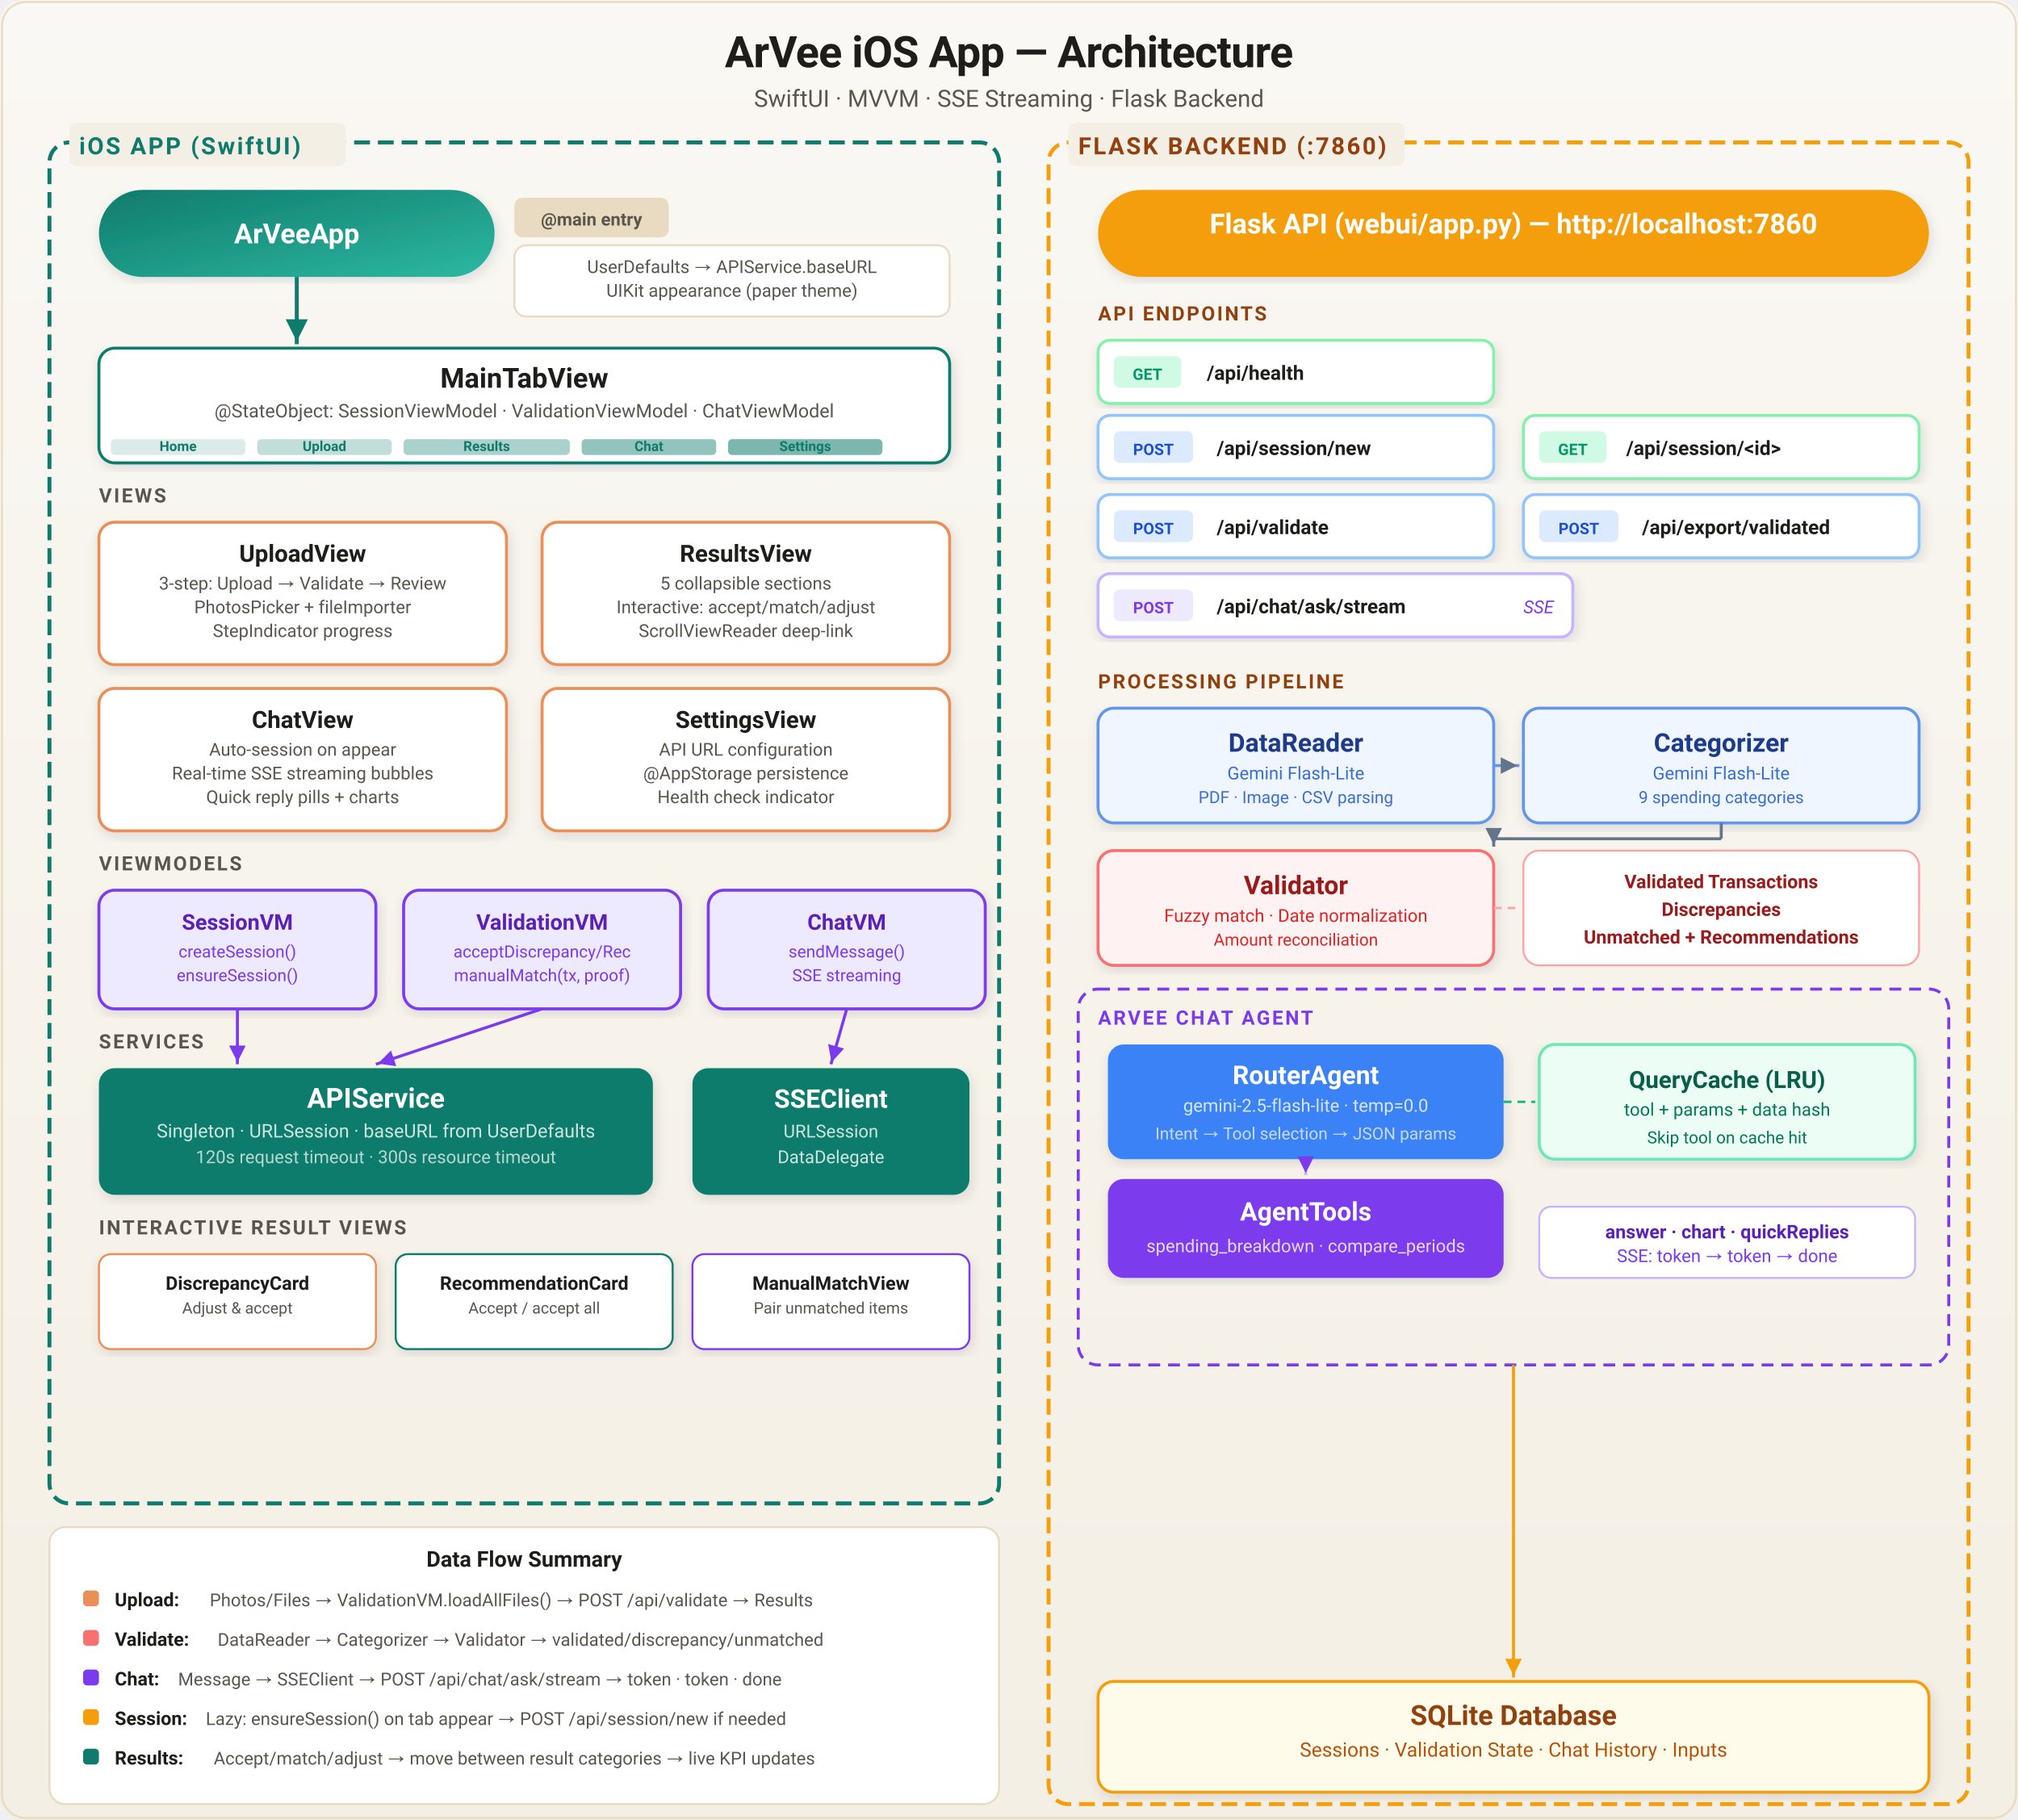
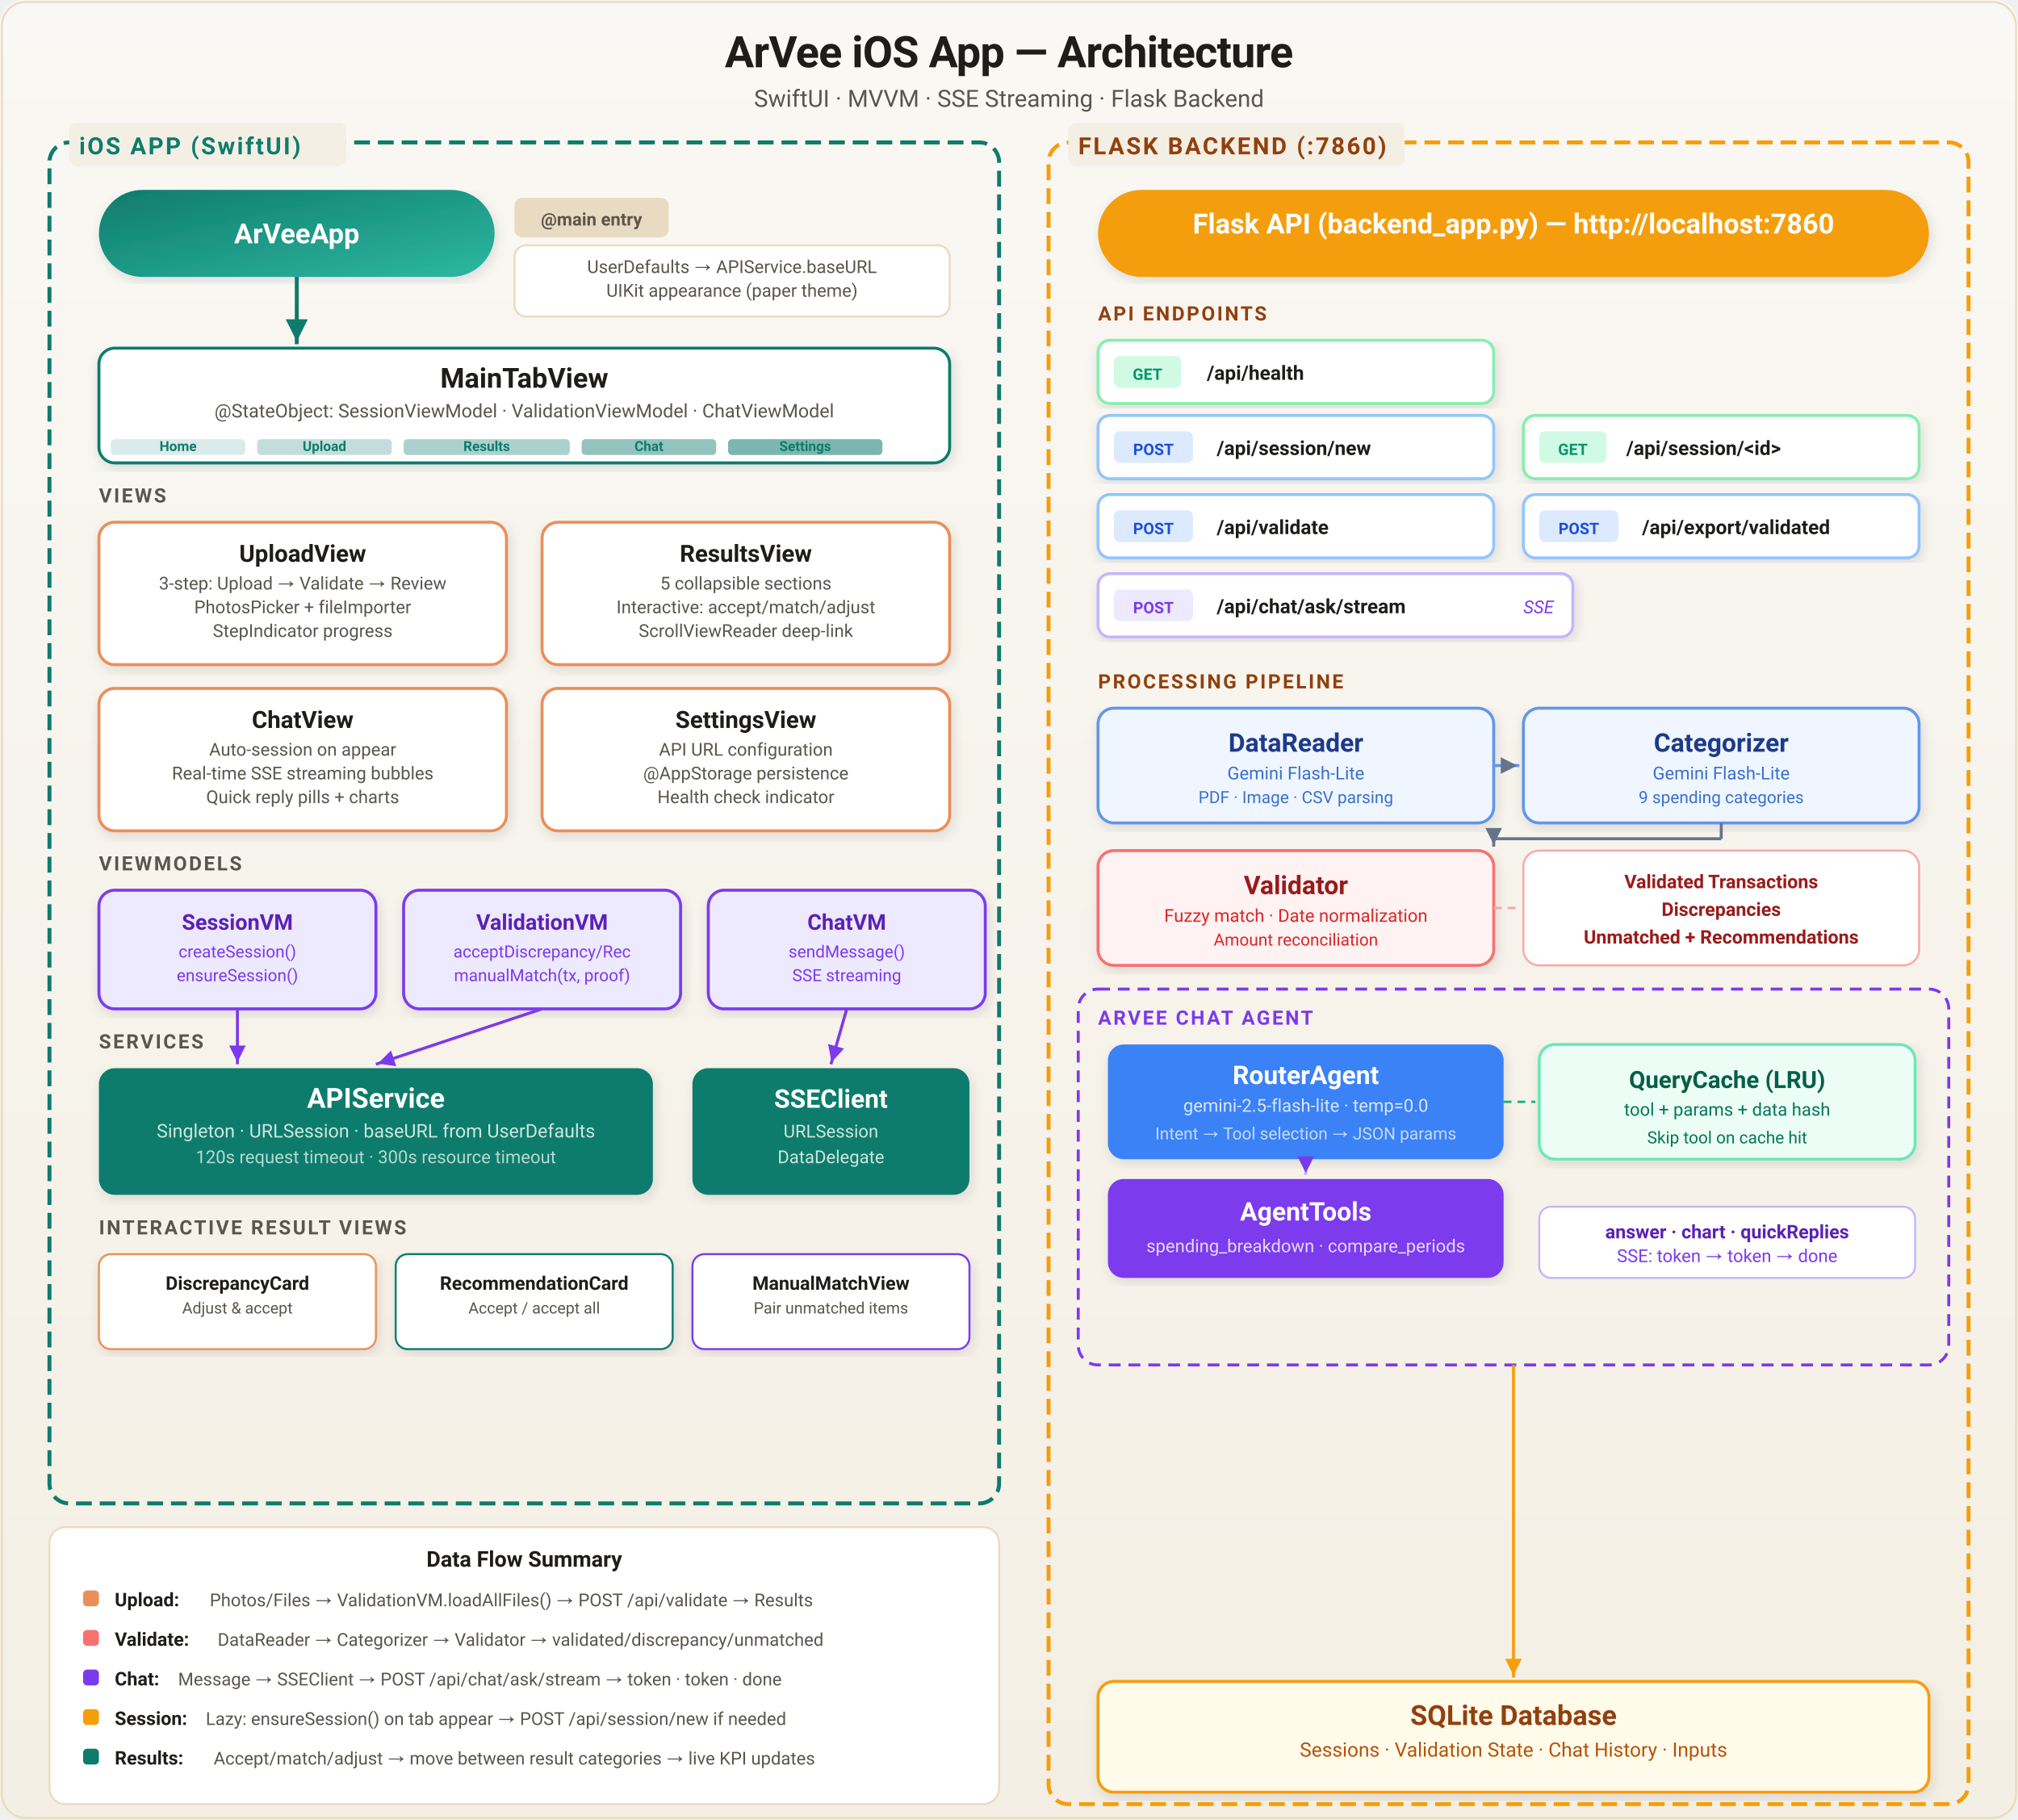
<svg xmlns="http://www.w3.org/2000/svg" viewBox="0 0 1020 920" font-family="-apple-system, BlinkMacSystemFont, 'Segoe UI', Roboto, Helvetica, Arial, sans-serif">
  <defs>
    <filter id="shadow" x="-4%" y="-4%" width="108%" height="112%">
      <feDropShadow dx="1" dy="2" stdDeviation="3" flood-color="#1e293b" flood-opacity="0.12" />
    </filter>
    <marker id="arrow" viewBox="0 0 10 10" refX="9" refY="5" markerWidth="7" markerHeight="7" orient="auto-start-reverse">
      <path d="M 0 1 L 8 5 L 0 9 z" fill="#64748B" />
    </marker>
    <marker id="arrow-teal" viewBox="0 0 10 10" refX="9" refY="5" markerWidth="7" markerHeight="7" orient="auto-start-reverse">
      <path d="M 0 1 L 8 5 L 0 9 z" fill="#0F7B6C" />
    </marker>
    <marker id="arrow-amber" viewBox="0 0 10 10" refX="9" refY="5" markerWidth="7" markerHeight="7" orient="auto-start-reverse">
      <path d="M 0 1 L 8 5 L 0 9 z" fill="#F59E0B" />
    </marker>
    <marker id="arrow-purple" viewBox="0 0 10 10" refX="9" refY="5" markerWidth="7" markerHeight="7" orient="auto-start-reverse">
      <path d="M 0 1 L 8 5 L 0 9 z" fill="#7C3AED" />
    </marker>
    <marker id="arrow-coral" viewBox="0 0 10 10" refX="9" refY="5" markerWidth="7" markerHeight="7" orient="auto-start-reverse">
      <path d="M 0 1 L 8 5 L 0 9 z" fill="#EA8F58" />
    </marker>
    <linearGradient id="bg-grad" x1="0" y1="0" x2="0" y2="1">
      <stop offset="0%" stop-color="#FAF8F4" />
      <stop offset="100%" stop-color="#F4EFE4" />
    </linearGradient>
    <linearGradient id="teal-grad" x1="0" y1="0" x2="1" y2="1">
      <stop offset="0%" stop-color="#0F7B6C" />
      <stop offset="100%" stop-color="#2DB8A2" />
    </linearGradient>
  </defs>
  <rect width="1020" height="920" fill="url(#bg-grad)" rx="12" />
  <rect x="1" y="1" width="1018" height="918" fill="none" stroke="#E9DBC1" rx="12" stroke-width="1" />
  <text x="510" y="34" text-anchor="middle" font-size="22" font-weight="700" fill="#1F1D1A" letter-spacing="-0.3">ArVee iOS App — Architecture</text>
  <text x="510" y="54" text-anchor="middle" font-size="12" fill="#5A554D">
    SwiftUI · MVVM · SSE Streaming · Flask Backend</text>
  <rect x="25" y="72" width="480" height="688" rx="10" fill="none" stroke="#0F7B6C" stroke-width="2" stroke-dasharray="8 4" />
  <rect x="35" y="62" width="140" height="22" rx="4" fill="#F4EFE4" />
  <text x="40" y="78" font-size="12" font-weight="700" fill="#0F7B6C" letter-spacing="1">iOS APP (SwiftUI)</text>
  <rect x="50" y="96" width="200" height="44" rx="22" fill="url(#teal-grad)" filter="url(#shadow)" />
  <text x="150" y="123" text-anchor="middle" font-size="14" font-weight="600" fill="white">ArVeeApp</text>
  <rect x="260" y="100" width="78" height="20" rx="4" fill="#E9DBC1" />
  <text x="299" y="114" text-anchor="middle" font-size="9" font-weight="600" fill="#5A554D">@main entry</text>
  <rect x="260" y="124" width="220" height="36" rx="6" fill="white" stroke="#E9DBC1" stroke-width="1" />
  <text x="370" y="138" text-anchor="middle" font-size="9" fill="#5A554D">UserDefaults → APIService.baseURL</text>
  <text x="370" y="150" text-anchor="middle" font-size="9" fill="#5A554D">UIKit appearance (paper theme)</text>
  <line x1="150" y1="140" x2="150" y2="174" stroke="#0F7B6C" stroke-width="2" marker-end="url(#arrow-teal)" />
  <rect x="50" y="176" width="430" height="58" rx="8" fill="white" stroke="#0F7B6C" stroke-width="1.5" filter="url(#shadow)" />
  <text x="265" y="196" text-anchor="middle" font-size="14" font-weight="700" fill="#1F1D1A">MainTabView</text>
  <text x="265" y="211" text-anchor="middle" font-size="9.5" fill="#5A554D">
    @StateObject: SessionViewModel · ValidationViewModel · ChatViewModel</text>
  <rect x="56" y="222" width="68" height="8" rx="2" fill="#0F7B6C" opacity="0.15" />
  <text x="90" y="228" text-anchor="middle" font-size="7" font-weight="600" fill="#0F7B6C">Home</text>
  <rect x="130" y="222" width="68" height="8" rx="2" fill="#0F7B6C" opacity="0.25" />
  <text x="164" y="228" text-anchor="middle" font-size="7" font-weight="600" fill="#0F7B6C">Upload</text>
  <rect x="204" y="222" width="84" height="8" rx="2" fill="#0F7B6C" opacity="0.35" />
  <text x="246" y="228" text-anchor="middle" font-size="7" font-weight="600" fill="#0F7B6C">Results</text>
  <rect x="294" y="222" width="68" height="8" rx="2" fill="#0F7B6C" opacity="0.45" />
  <text x="328" y="228" text-anchor="middle" font-size="7" font-weight="600" fill="#0F7B6C">Chat</text>
  <rect x="368" y="222" width="78" height="8" rx="2" fill="#0F7B6C" opacity="0.55" />
  <text x="407" y="228" text-anchor="middle" font-size="7" font-weight="600" fill="#0F7B6C">Settings</text>
  <text x="50" y="254" font-size="10" font-weight="700" fill="#5A554D" letter-spacing="1">VIEWS</text>
  <rect x="50" y="264" width="206" height="72" rx="8" fill="white" stroke="#EA8F58" stroke-width="1.5" filter="url(#shadow)" />
  <text x="153" y="284" text-anchor="middle" font-size="12" font-weight="600" fill="#1F1D1A">UploadView</text>
  <text x="153" y="298" text-anchor="middle" font-size="9" fill="#5A554D">3-step: Upload → Validate → Review</text>
  <text x="153" y="310" text-anchor="middle" font-size="9" fill="#5A554D">PhotosPicker + fileImporter</text>
  <text x="153" y="322" text-anchor="middle" font-size="9" fill="#5A554D">StepIndicator progress</text>
  <rect x="274" y="264" width="206" height="72" rx="8" fill="white" stroke="#EA8F58" stroke-width="1.5" filter="url(#shadow)" />
  <text x="377" y="284" text-anchor="middle" font-size="12" font-weight="600" fill="#1F1D1A">ResultsView</text>
  <text x="377" y="298" text-anchor="middle" font-size="9" fill="#5A554D">5 collapsible sections</text>
  <text x="377" y="310" text-anchor="middle" font-size="9" fill="#5A554D">Interactive: accept/match/adjust</text>
  <text x="377" y="322" text-anchor="middle" font-size="9" fill="#5A554D">ScrollViewReader deep-link</text>
  <rect x="50" y="348" width="206" height="72" rx="8" fill="white" stroke="#EA8F58" stroke-width="1.5" filter="url(#shadow)" />
  <text x="153" y="368" text-anchor="middle" font-size="12" font-weight="600" fill="#1F1D1A">ChatView</text>
  <text x="153" y="382" text-anchor="middle" font-size="9" fill="#5A554D">Auto-session on appear</text>
  <text x="153" y="394" text-anchor="middle" font-size="9" fill="#5A554D">Real-time SSE streaming bubbles</text>
  <text x="153" y="406" text-anchor="middle" font-size="9" fill="#5A554D">Quick reply pills + charts</text>
  <rect x="274" y="348" width="206" height="72" rx="8" fill="white" stroke="#EA8F58" stroke-width="1.5" filter="url(#shadow)" />
  <text x="377" y="368" text-anchor="middle" font-size="12" font-weight="600" fill="#1F1D1A">SettingsView</text>
  <text x="377" y="382" text-anchor="middle" font-size="9" fill="#5A554D">API URL configuration</text>
  <text x="377" y="394" text-anchor="middle" font-size="9" fill="#5A554D">@AppStorage persistence</text>
  <text x="377" y="406" text-anchor="middle" font-size="9" fill="#5A554D">Health check indicator</text>
  <text x="50" y="440" font-size="10" font-weight="700" fill="#5A554D" letter-spacing="1">VIEWMODELS</text>
  <rect x="50" y="450" width="140" height="60" rx="8" fill="#EDE9FE" stroke="#7C3AED" stroke-width="1.5" filter="url(#shadow)" />
  <text x="120" y="470" text-anchor="middle" font-size="11" font-weight="600" fill="#5B21B6">SessionVM</text>
  <text x="120" y="484" text-anchor="middle" font-size="8.5" fill="#7C3AED">createSession()</text>
  <text x="120" y="496" text-anchor="middle" font-size="8.5" fill="#7C3AED">ensureSession()</text>
  <rect x="204" y="450" width="140" height="60" rx="8" fill="#EDE9FE" stroke="#7C3AED" stroke-width="1.5" filter="url(#shadow)" />
  <text x="274" y="470" text-anchor="middle" font-size="11" font-weight="600" fill="#5B21B6">ValidationVM</text>
  <text x="274" y="484" text-anchor="middle" font-size="8.5" fill="#7C3AED">acceptDiscrepancy/Rec</text>
  <text x="274" y="496" text-anchor="middle" font-size="8.5" fill="#7C3AED">manualMatch(tx, proof)</text>
  <rect x="358" y="450" width="140" height="60" rx="8" fill="#EDE9FE" stroke="#7C3AED" stroke-width="1.5" filter="url(#shadow)" />
  <text x="428" y="470" text-anchor="middle" font-size="11" font-weight="600" fill="#5B21B6">ChatVM</text>
  <text x="428" y="484" text-anchor="middle" font-size="8.5" fill="#7C3AED">sendMessage()</text>
  <text x="428" y="496" text-anchor="middle" font-size="8.5" fill="#7C3AED">SSE streaming</text>
  <text x="50" y="530" font-size="10" font-weight="700" fill="#5A554D" letter-spacing="1">SERVICES</text>
  <rect x="50" y="540" width="280" height="64" rx="8" fill="#0F7B6C" filter="url(#shadow)" />
  <text x="190" y="560" text-anchor="middle" font-size="14" font-weight="700" fill="white">APIService</text>
  <text x="190" y="575" text-anchor="middle" font-size="9.5" fill="rgba(255,255,255,0.8)">
    Singleton · URLSession · baseURL from UserDefaults</text>
  <text x="190" y="588" text-anchor="middle" font-size="9" fill="rgba(255,255,255,0.7)">
    120s request timeout · 300s resource timeout</text>
  <rect x="350" y="540" width="140" height="64" rx="8" fill="#0F7B6C" filter="url(#shadow)" />
  <text x="420" y="560" text-anchor="middle" font-size="13" font-weight="600" fill="white">SSEClient</text>
  <text x="420" y="575" text-anchor="middle" font-size="9" fill="rgba(255,255,255,0.8)">URLSession</text>
  <text x="420" y="588" text-anchor="middle" font-size="9" fill="rgba(255,255,255,0.8)">DataDelegate</text>
  <line x1="120" y1="510" x2="120" y2="538" stroke="#7C3AED" stroke-width="1.5" marker-end="url(#arrow-purple)" />
  <line x1="274" y1="510" x2="190" y2="538" stroke="#7C3AED" stroke-width="1.5" marker-end="url(#arrow-purple)" />
  <line x1="428" y1="510" x2="420" y2="538" stroke="#7C3AED" stroke-width="1.5" marker-end="url(#arrow-purple)" />
  <text x="50" y="624" font-size="10" font-weight="700" fill="#5A554D" letter-spacing="1">INTERACTIVE RESULT VIEWS</text>
  <rect x="50" y="634" width="140" height="48" rx="6" fill="white" stroke="#EA8F58" stroke-width="1" filter="url(#shadow)" />
  <text x="120" y="652" text-anchor="middle" font-size="9.5" font-weight="600" fill="#1F1D1A">DiscrepancyCard</text>
  <text x="120" y="664" text-anchor="middle" font-size="8" fill="#5A554D">Adjust &amp; accept</text>
  <rect x="200" y="634" width="140" height="48" rx="6" fill="white" stroke="#0F7B6C" stroke-width="1" filter="url(#shadow)" />
  <text x="270" y="652" text-anchor="middle" font-size="9.5" font-weight="600" fill="#1F1D1A">RecommendationCard</text>
  <text x="270" y="664" text-anchor="middle" font-size="8" fill="#5A554D">Accept / accept all</text>
  <rect x="350" y="634" width="140" height="48" rx="6" fill="white" stroke="#7C3AED" stroke-width="1" filter="url(#shadow)" />
  <text x="420" y="652" text-anchor="middle" font-size="9.5" font-weight="600" fill="#1F1D1A">ManualMatchView</text>
  <text x="420" y="664" text-anchor="middle" font-size="8" fill="#5A554D">Pair unmatched items</text>
  <rect x="530" y="72" width="465" height="840" rx="10" fill="none" stroke="#F59E0B" stroke-width="2" stroke-dasharray="8 4" />
  <rect x="540" y="62" width="170" height="22" rx="4" fill="#F4EFE4" />
  <text x="545" y="78" font-size="12" font-weight="700" fill="#92400E" letter-spacing="1">FLASK BACKEND (:7860)</text>
  <rect x="555" y="96" width="420" height="44" rx="22" fill="#F59E0B" filter="url(#shadow)" />
  <text x="765" y="118" text-anchor="middle" font-size="14" font-weight="600" fill="white">
-     Flask API (webui/app.py) — http://localhost:7860</text>
+       Flask API (backend_app.py) — http://localhost:7860</text>
  <text x="555" y="162" font-size="10" font-weight="700" fill="#92400E" letter-spacing="1">API ENDPOINTS</text>
  <rect x="555" y="172" width="200" height="32" rx="6" fill="white" stroke="#86EFAC" stroke-width="1.5" filter="url(#shadow)" />
  <rect x="563" y="180" width="34" height="16" rx="3" fill="#D1FAE5" />
  <text x="580" y="192" text-anchor="middle" font-size="8" font-weight="700" fill="#059669">GET</text>
  <text x="610" y="192" font-size="10" font-weight="600" fill="#1F1D1A">/api/health</text>
  <rect x="555" y="210" width="200" height="32" rx="6" fill="white" stroke="#93C5FD" stroke-width="1.5" filter="url(#shadow)" />
  <rect x="563" y="218" width="40" height="16" rx="3" fill="#DBEAFE" />
  <text x="583" y="230" text-anchor="middle" font-size="8" font-weight="700" fill="#1D4ED8">POST</text>
  <text x="615" y="230" font-size="10" font-weight="600" fill="#1F1D1A">/api/session/new</text>
  <rect x="770" y="210" width="200" height="32" rx="6" fill="white" stroke="#86EFAC" stroke-width="1.5" filter="url(#shadow)" />
  <rect x="778" y="218" width="34" height="16" rx="3" fill="#D1FAE5" />
  <text x="795" y="230" text-anchor="middle" font-size="8" font-weight="700" fill="#059669">GET</text>
  <text x="822" y="230" font-size="10" font-weight="600" fill="#1F1D1A">/api/session/&lt;id&gt;</text>
  <rect x="555" y="250" width="200" height="32" rx="6" fill="white" stroke="#93C5FD" stroke-width="1.5" filter="url(#shadow)" />
  <rect x="563" y="258" width="40" height="16" rx="3" fill="#DBEAFE" />
  <text x="583" y="270" text-anchor="middle" font-size="8" font-weight="700" fill="#1D4ED8">POST</text>
  <text x="615" y="270" font-size="10" font-weight="600" fill="#1F1D1A">/api/validate</text>
  <rect x="555" y="290" width="240" height="32" rx="6" fill="white" stroke="#C4B5FD" stroke-width="1.5" filter="url(#shadow)" />
  <rect x="563" y="298" width="40" height="16" rx="3" fill="#EDE9FE" />
  <text x="583" y="310" text-anchor="middle" font-size="8" font-weight="700" fill="#7C3AED">POST</text>
  <text x="615" y="310" font-size="10" font-weight="600" fill="#1F1D1A">/api/chat/ask/stream</text>
  <text x="770" y="310" font-size="9" fill="#7C3AED" font-style="italic">SSE</text>
  <rect x="770" y="250" width="200" height="32" rx="6" fill="white" stroke="#93C5FD" stroke-width="1.5" filter="url(#shadow)" />
  <rect x="778" y="258" width="40" height="16" rx="3" fill="#DBEAFE" />
  <text x="798" y="270" text-anchor="middle" font-size="8" font-weight="700" fill="#1D4ED8">POST</text>
  <text x="830" y="270" font-size="10" font-weight="600" fill="#1F1D1A">/api/export/validated</text>
  <text x="555" y="348" font-size="10" font-weight="700" fill="#92400E" letter-spacing="1">PROCESSING PIPELINE</text>
  <rect x="555" y="358" width="200" height="58" rx="8" fill="#EFF6FF" stroke="#6396e8" stroke-width="1.5" filter="url(#shadow)" />
  <text x="655" y="380" text-anchor="middle" font-size="13" font-weight="700" fill="#1E3A8A">DataReader</text>
  <text x="655" y="394" text-anchor="middle" font-size="9" fill="#3B6FCF">Gemini Flash-Lite</text>
  <text x="655" y="406" text-anchor="middle" font-size="8.5" fill="#3B6FCF">PDF · Image · CSV parsing</text>
  <rect x="770" y="358" width="200" height="58" rx="8" fill="#EFF6FF" stroke="#6396e8" stroke-width="1.5" filter="url(#shadow)" />
  <text x="870" y="380" text-anchor="middle" font-size="13" font-weight="700" fill="#1E3A8A">Categorizer</text>
  <text x="870" y="394" text-anchor="middle" font-size="9" fill="#3B6FCF">Gemini Flash-Lite</text>
  <text x="870" y="406" text-anchor="middle" font-size="8.5" fill="#3B6FCF">9 spending categories</text>
  <line x1="755" y1="387" x2="768" y2="387" stroke="#6396e8" stroke-width="1.5" marker-end="url(#arrow)" />
  <rect x="555" y="430" width="200" height="58" rx="8" fill="#FEF2F2" stroke="#F87171" stroke-width="1.5" filter="url(#shadow)" />
  <text x="655" y="452" text-anchor="middle" font-size="13" font-weight="700" fill="#991B1B">Validator</text>
  <text x="655" y="466" text-anchor="middle" font-size="9" fill="#DC2626">Fuzzy match · Date normalization</text>
  <text x="655" y="478" text-anchor="middle" font-size="8.5" fill="#DC2626">Amount reconciliation</text>
  <line x1="870" y1="416" x2="870" y2="424" stroke="#64748B" stroke-width="1.5" />
  <line x1="870" y1="424" x2="755" y2="424" stroke="#64748B" stroke-width="1.5" />
  <line x1="755" y1="424" x2="755" y2="428" stroke="#64748B" stroke-width="1.5" marker-end="url(#arrow)" />
  <rect x="770" y="430" width="200" height="58" rx="8" fill="white" stroke="#FCA5A5" stroke-width="1" />
  <text x="870" y="449" text-anchor="middle" font-size="9.5" font-weight="600" fill="#991B1B">Validated Transactions</text>
  <text x="870" y="463" text-anchor="middle" font-size="9.5" font-weight="600" fill="#991B1B">Discrepancies</text>
  <text x="870" y="477" text-anchor="middle" font-size="9.5" font-weight="600" fill="#991B1B">Unmatched + Recommendations</text>
  <line x1="755" y1="459" x2="768" y2="459" stroke="#FCA5A5" stroke-width="1.2" stroke-dasharray="4 3" />
  <rect x="545" y="500" width="440" height="190" rx="10" fill="none" stroke="#7C3AED" stroke-width="1.5" stroke-dasharray="6 4" />
  <text x="555" y="518" font-size="10" font-weight="700" fill="#7C3AED" letter-spacing="1">ARVEE CHAT AGENT</text>
  <rect x="560" y="528" width="200" height="58" rx="8" fill="#3B82F6" filter="url(#shadow)" />
  <text x="660" y="548" text-anchor="middle" font-size="13" font-weight="700" fill="white">RouterAgent</text>
  <text x="660" y="562" text-anchor="middle" font-size="9" fill="rgba(255,255,255,0.8)">gemini-2.5-flash-lite · temp=0.0</text>
  <text x="660" y="576" text-anchor="middle" font-size="8.5" fill="rgba(255,255,255,0.7)">Intent → Tool selection → JSON params</text>
  <rect x="560" y="596" width="200" height="50" rx="8" fill="#7C3AED" filter="url(#shadow)" />
  <text x="660" y="617" text-anchor="middle" font-size="13" font-weight="600" fill="white">AgentTools</text>
  <text x="660" y="633" text-anchor="middle" font-size="9" fill="rgba(255,255,255,0.8)">
    spending_breakdown · compare_periods</text>
  <line x1="660" y1="586" x2="660" y2="594" stroke="#C4B5FD" stroke-width="1.5" marker-end="url(#arrow-purple)" />
  <rect x="778" y="528" width="190" height="58" rx="8" fill="#ECFDF5" stroke="#6EE7B7" stroke-width="1.5" filter="url(#shadow)" />
  <text x="873" y="550" text-anchor="middle" font-size="12" font-weight="600" fill="#065F46">QueryCache (LRU)</text>
  <text x="873" y="564" text-anchor="middle" font-size="9" fill="#047857">tool + params + data hash</text>
  <text x="873" y="578" text-anchor="middle" font-size="8.5" fill="#047857">Skip tool on cache hit</text>
  <line x1="760" y1="557" x2="776" y2="557" stroke="#10B981" stroke-width="1.2" stroke-dasharray="4 3" />
  <rect x="778" y="610" width="190" height="36" rx="6" fill="white" stroke="#C4B5FD" stroke-width="1" />
  <text x="873" y="626" text-anchor="middle" font-size="9.5" font-weight="600" fill="#5B21B6">
    answer · chart · quickReplies</text>
  <text x="873" y="638" text-anchor="middle" font-size="9" fill="#7C3AED">
    SSE: token → token → done</text>
  <rect x="555" y="850" width="420" height="56" rx="8" fill="#FFFBEB" stroke="#F59E0B" stroke-width="1.5" filter="url(#shadow)" />
  <text x="765" y="872" text-anchor="middle" font-size="14" font-weight="700" fill="#92400E">SQLite Database</text>
  <text x="765" y="888" text-anchor="middle" font-size="10" fill="#B45309">
    Sessions · Validation State · Chat History · Inputs</text>
  <line x1="765" y1="690" x2="765" y2="848" stroke="#F59E0B" stroke-width="1.5" marker-end="url(#arrow-amber)" />
  <rect x="25" y="772" width="480" height="140" rx="8" fill="white" stroke="#E9DBC1" stroke-width="1" />
  <text x="265" y="792" text-anchor="middle" font-size="11" font-weight="700" fill="#1F1D1A">Data Flow Summary</text>
  <rect x="42" y="804" width="8" height="8" rx="2" fill="#EA8F58" />
  <text x="58" y="812" font-size="9.5" font-weight="600" fill="#1F1D1A">Upload:</text>
  <text x="106" y="812" font-size="9" fill="#5A554D">
    Photos/Files → ValidationVM.loadAllFiles() → POST /api/validate → Results</text>
  <rect x="42" y="824" width="8" height="8" rx="2" fill="#F87171" />
  <text x="58" y="832" font-size="9.5" font-weight="600" fill="#1F1D1A">Validate:</text>
  <text x="110" y="832" font-size="9" fill="#5A554D">
    DataReader → Categorizer → Validator → validated/discrepancy/unmatched</text>
  <rect x="42" y="844" width="8" height="8" rx="2" fill="#7C3AED" />
  <text x="58" y="852" font-size="9.5" font-weight="600" fill="#1F1D1A">Chat:</text>
  <text x="90" y="852" font-size="9" fill="#5A554D">
    Message → SSEClient → POST /api/chat/ask/stream → token · token · done</text>
  <rect x="42" y="864" width="8" height="8" rx="2" fill="#F59E0B" />
  <text x="58" y="872" font-size="9.5" font-weight="600" fill="#1F1D1A">Session:</text>
  <text x="104" y="872" font-size="9" fill="#5A554D">
    Lazy: ensureSession() on tab appear → POST /api/session/new if needed</text>
  <rect x="42" y="884" width="8" height="8" rx="2" fill="#0F7B6C" />
  <text x="58" y="892" font-size="9.5" font-weight="600" fill="#1F1D1A">Results:</text>
  <text x="108" y="892" font-size="9" fill="#5A554D">
    Accept/match/adjust → move between result categories → live KPI updates</text>
</svg>
